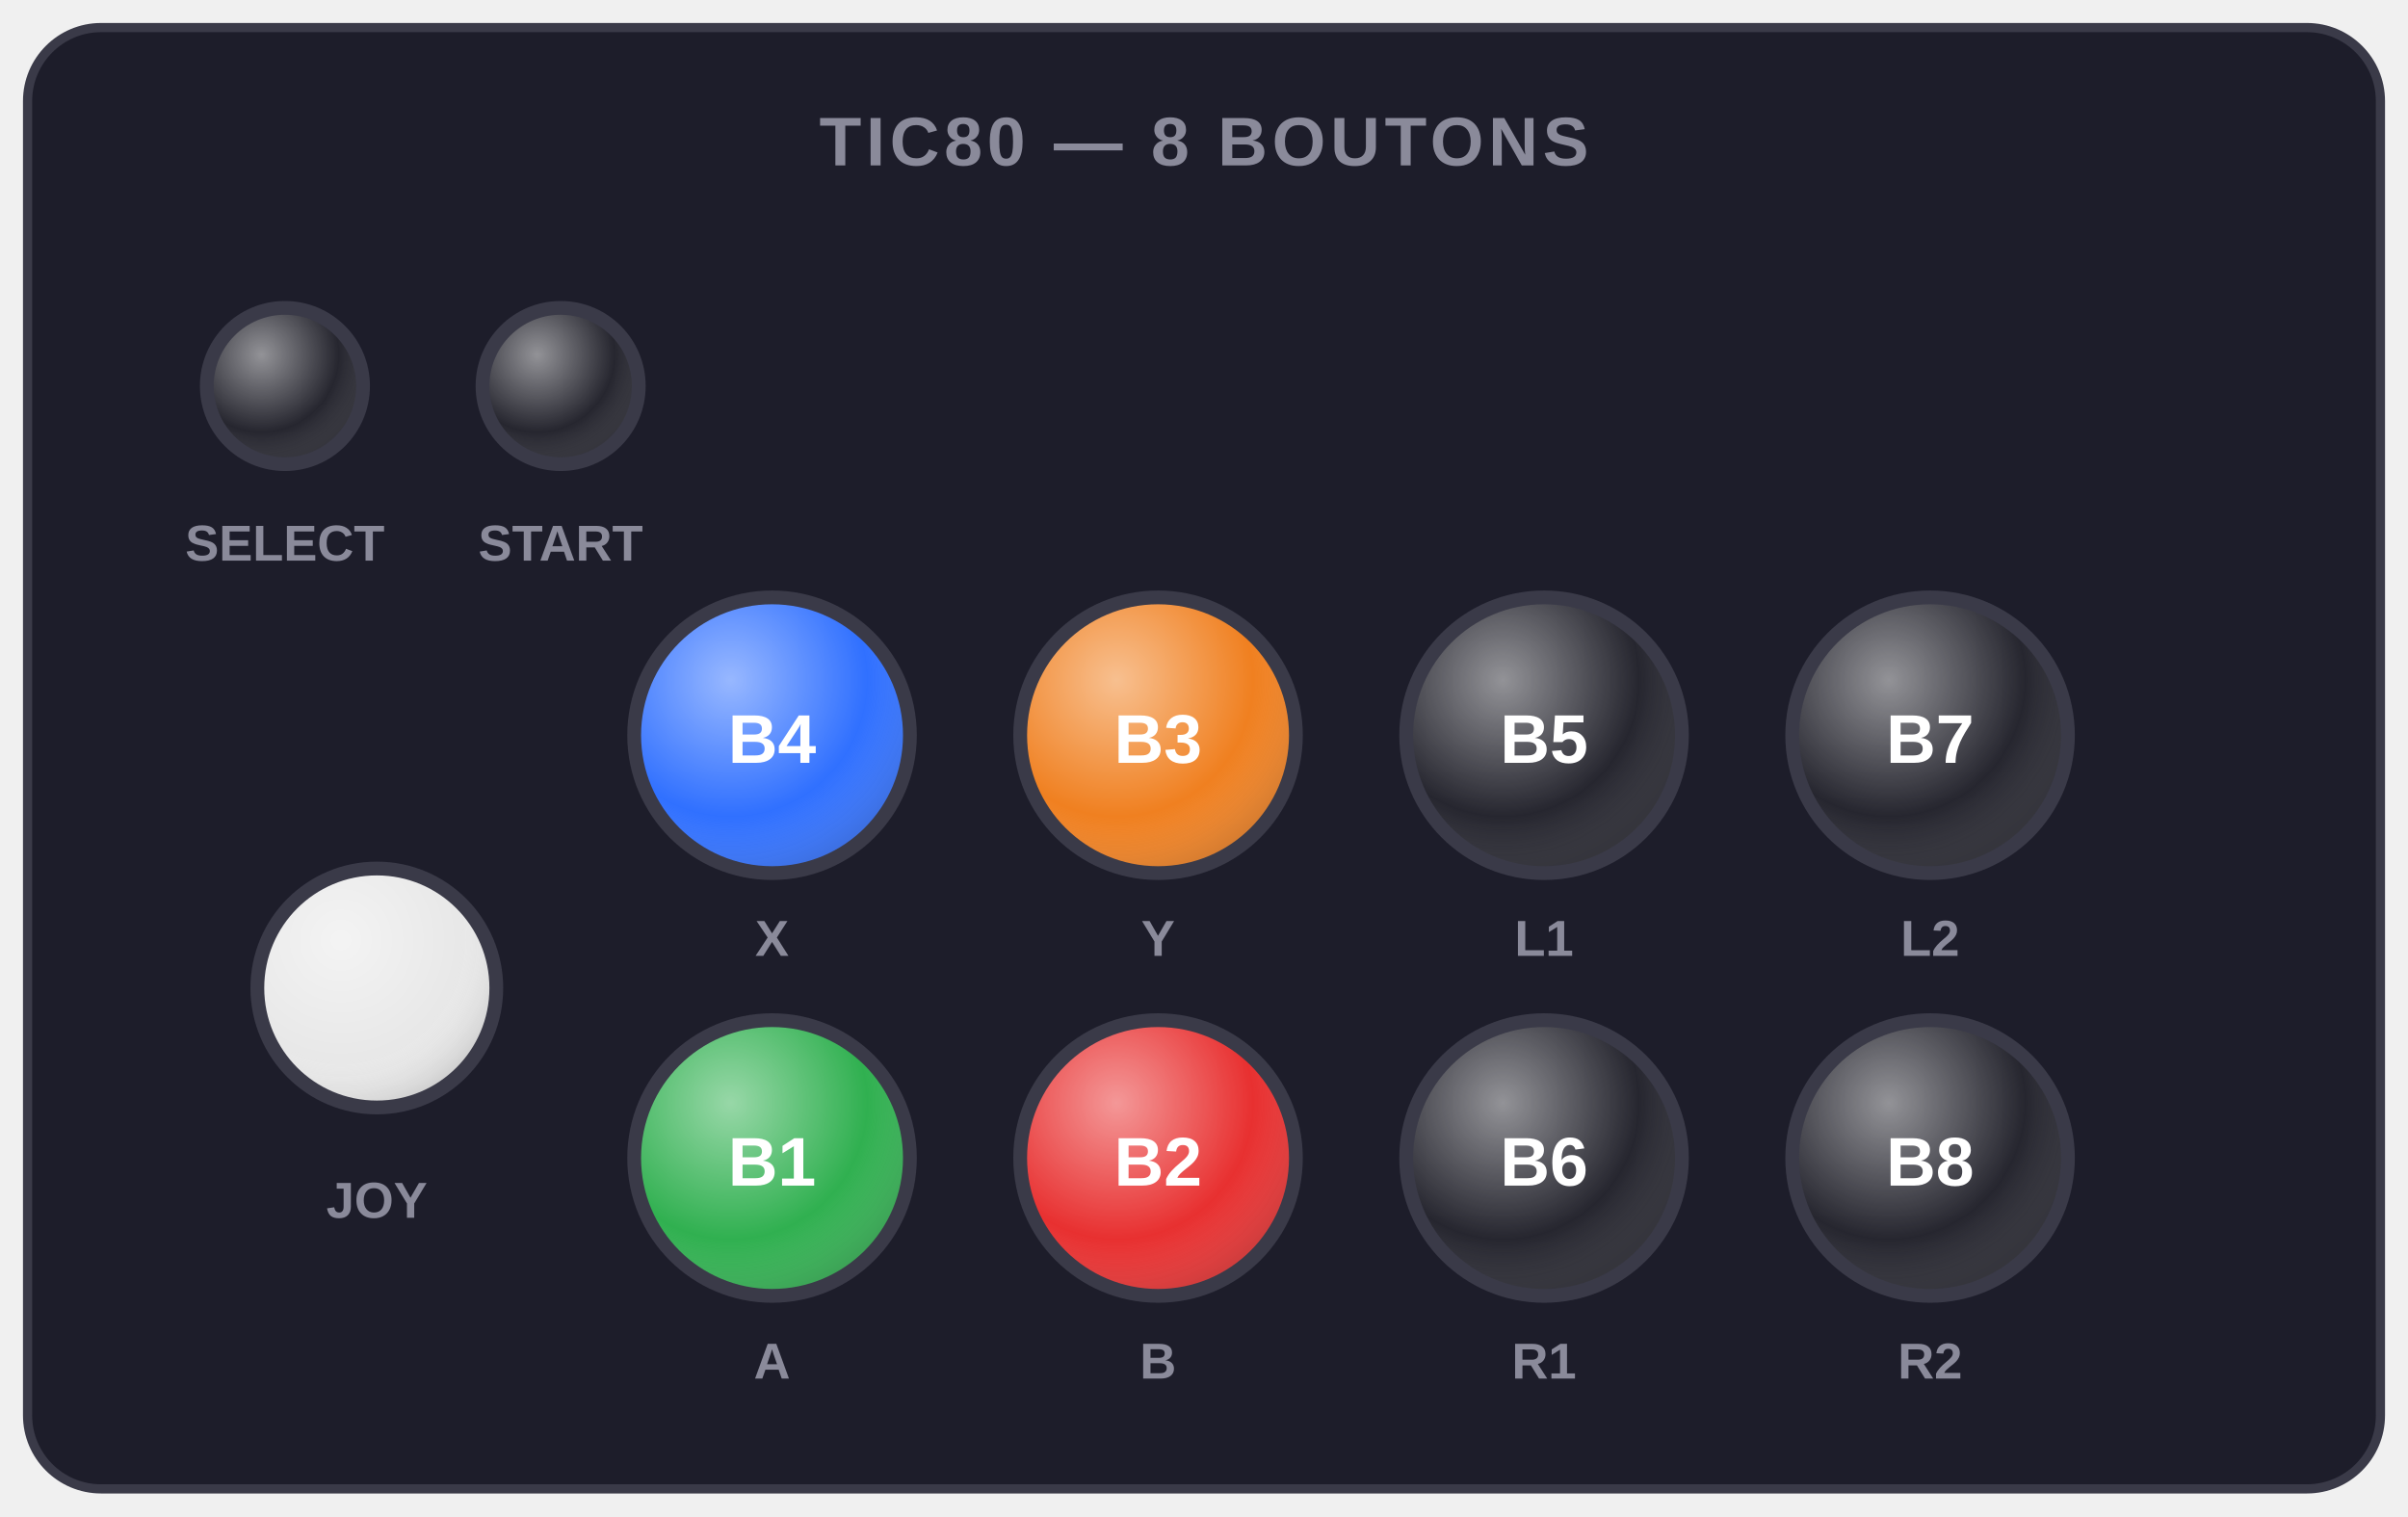
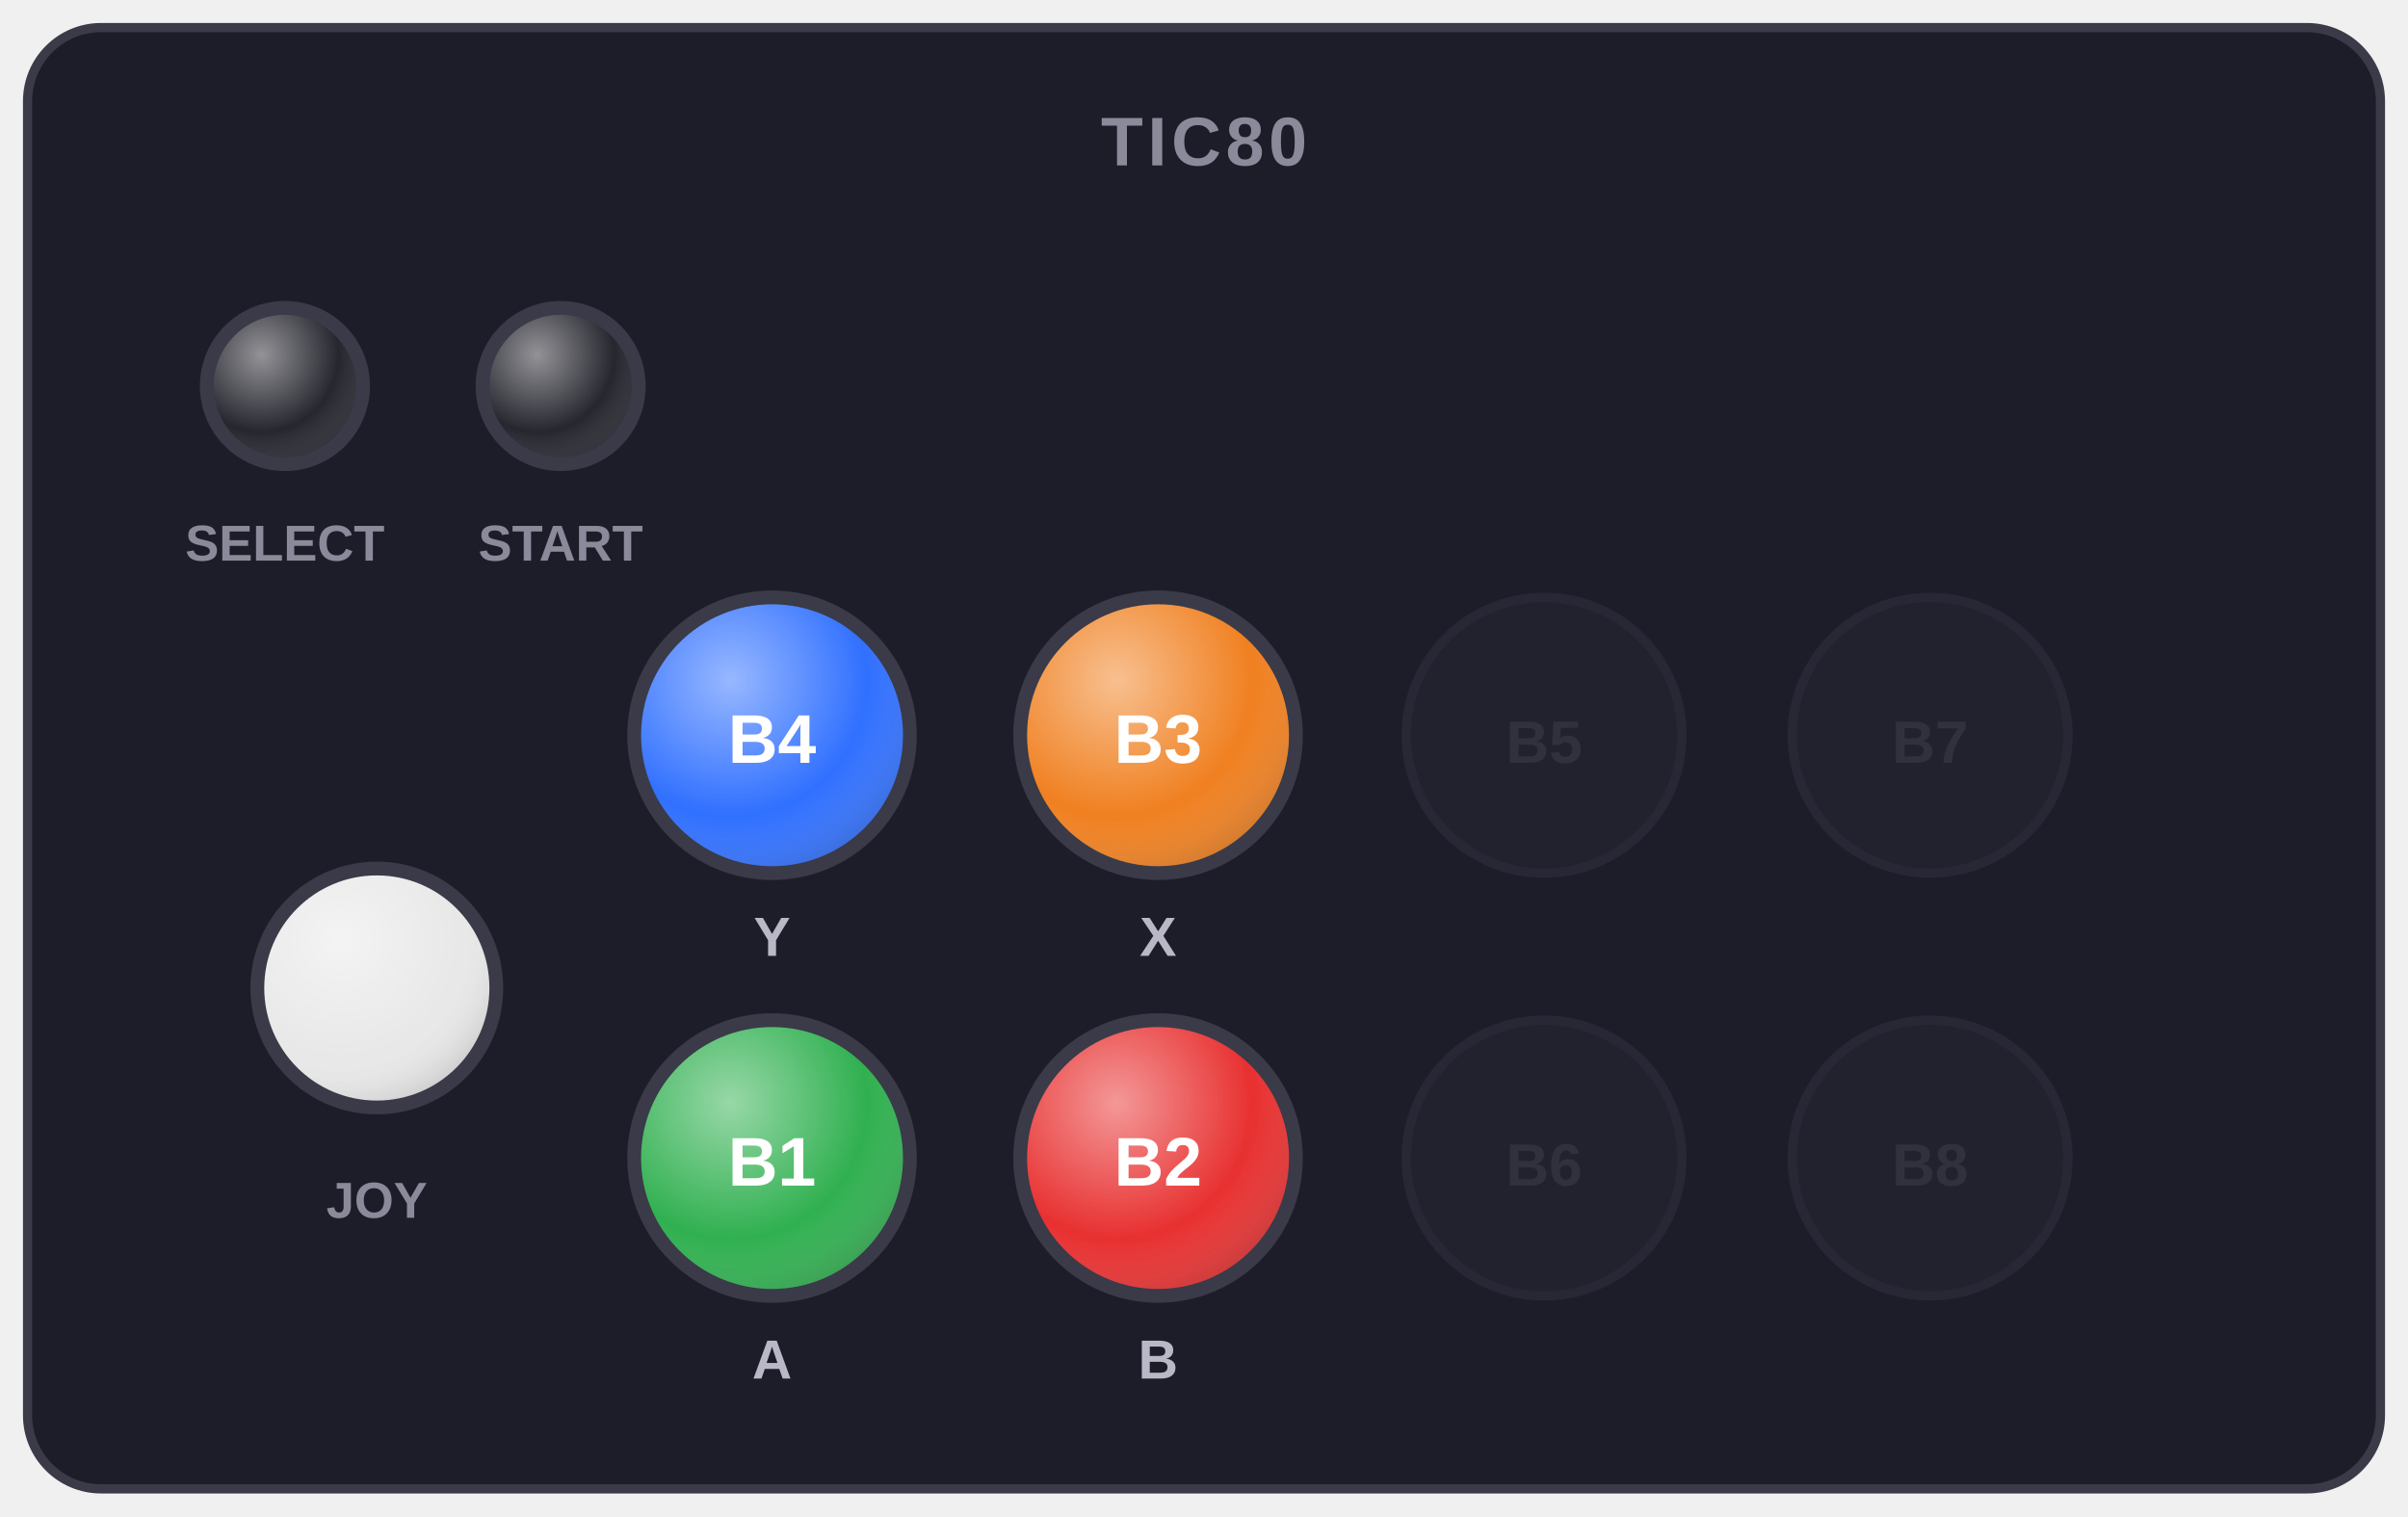
<svg xmlns="http://www.w3.org/2000/svg" viewBox="0 0 524 330" font-family="Segoe UI, Arial, sans-serif">
  <defs>
    <radialGradient id="dome" cx="0.35" cy="0.3" r="0.9">
      <stop offset="0" stop-color="#ffffff" stop-opacity="0.5" />
      <stop offset="0.55" stop-color="#ffffff" stop-opacity="0" />
      <stop offset="1" stop-color="#000000" stop-opacity="0.35" />
    </radialGradient>
  </defs>
  <rect x="6" y="6" width="512" height="318" rx="16" fill="#1d1d2a" stroke="#3a3a48" stroke-width="2" />
-   <text x="262" y="36" text-anchor="middle" fill="#8a8a9a" font-size="15" font-weight="bold" letter-spacing="1">TIC80 — 8 BOUTONS</text>
+   <text x="262" y="36" text-anchor="middle" fill="#8a8a9a" font-size="15" font-weight="bold" letter-spacing="1">TIC80</text>
  <circle cx="62" cy="84" r="17" fill="#26262f" />
  <circle cx="62" cy="84" r="17" fill="url(#dome)" />
  <circle cx="62" cy="84" r="17" fill="none" stroke="#3a3a48" stroke-width="3" />
  <text x="62" y="122" text-anchor="middle" fill="#8a8a9a" font-size="11" font-weight="bold">SELECT</text>
  <circle cx="122" cy="84" r="17" fill="#26262f" />
  <circle cx="122" cy="84" r="17" fill="url(#dome)" />
  <circle cx="122" cy="84" r="17" fill="none" stroke="#3a3a48" stroke-width="3" />
  <text x="122" y="122" text-anchor="middle" fill="#8a8a9a" font-size="11" font-weight="bold">START</text>
  <circle cx="82" cy="215" r="26" fill="#e8e8e8" />
  <circle cx="82" cy="215" r="26" fill="url(#dome)" />
  <circle cx="82" cy="215" r="26" fill="none" stroke="#3a3a48" stroke-width="3" />
  <text x="82" y="265" text-anchor="middle" fill="#8a8a9a" font-size="11" font-weight="bold">JOY</text>
  <circle cx="168" cy="160" r="30" fill="#3070ff" />
  <circle cx="168" cy="160" r="30" fill="url(#dome)" />
  <circle cx="168" cy="160" r="30" fill="none" stroke="#3a3a48" stroke-width="3" />
  <text x="168" y="166" text-anchor="middle" fill="#ffffff" font-size="15" font-weight="bold">B4</text>
-   <text x="168" y="208" text-anchor="middle" fill="#8a8a9a" font-size="11" font-weight="bold">X</text>
+   <text x="168" y="208" text-anchor="middle" fill="#b8b8c6" font-size="12" font-weight="bold">Y</text>
  <circle cx="252" cy="160" r="30" fill="#f08020" />
  <circle cx="252" cy="160" r="30" fill="url(#dome)" />
  <circle cx="252" cy="160" r="30" fill="none" stroke="#3a3a48" stroke-width="3" />
  <text x="252" y="166" text-anchor="middle" fill="#ffffff" font-size="15" font-weight="bold">B3</text>
-   <text x="252" y="208" text-anchor="middle" fill="#8a8a9a" font-size="11" font-weight="bold">Y</text>
-   <circle cx="336" cy="160" r="30" fill="#26262f" />
-   <circle cx="336" cy="160" r="30" fill="url(#dome)" />
-   <circle cx="336" cy="160" r="30" fill="none" stroke="#3a3a48" stroke-width="3" />
-   <text x="336" y="166" text-anchor="middle" fill="#ffffff" font-size="15" font-weight="bold">B5</text>
-   <text x="336" y="208" text-anchor="middle" fill="#8a8a9a" font-size="11" font-weight="bold">L1</text>
-   <circle cx="420" cy="160" r="30" fill="#26262f" />
-   <circle cx="420" cy="160" r="30" fill="url(#dome)" />
-   <circle cx="420" cy="160" r="30" fill="none" stroke="#3a3a48" stroke-width="3" />
-   <text x="420" y="166" text-anchor="middle" fill="#ffffff" font-size="15" font-weight="bold">B7</text>
-   <text x="420" y="208" text-anchor="middle" fill="#8a8a9a" font-size="11" font-weight="bold">L2</text>
+   <text x="252" y="208" text-anchor="middle" fill="#b8b8c6" font-size="12" font-weight="bold">X</text>
+   <g opacity="0.18">
+     <circle cx="336" cy="160" r="30" fill="#3a3a48" />
+     <circle cx="336" cy="160" r="30" fill="none" stroke="#55556a" stroke-width="2" />
+     <text x="336" y="166" text-anchor="middle" fill="#8a8a9a" font-size="13" font-weight="bold">B5</text>
+   </g>
+   <g opacity="0.18">
+     <circle cx="420" cy="160" r="30" fill="#3a3a48" />
+     <circle cx="420" cy="160" r="30" fill="none" stroke="#55556a" stroke-width="2" />
+     <text x="420" y="166" text-anchor="middle" fill="#8a8a9a" font-size="13" font-weight="bold">B7</text>
+   </g>
  <circle cx="168" cy="252" r="30" fill="#30b050" />
  <circle cx="168" cy="252" r="30" fill="url(#dome)" />
  <circle cx="168" cy="252" r="30" fill="none" stroke="#3a3a48" stroke-width="3" />
  <text x="168" y="258" text-anchor="middle" fill="#ffffff" font-size="15" font-weight="bold">B1</text>
-   <text x="168" y="300" text-anchor="middle" fill="#8a8a9a" font-size="11" font-weight="bold">A</text>
+   <text x="168" y="300" text-anchor="middle" fill="#b8b8c6" font-size="12" font-weight="bold">A</text>
  <circle cx="252" cy="252" r="30" fill="#e83030" />
  <circle cx="252" cy="252" r="30" fill="url(#dome)" />
  <circle cx="252" cy="252" r="30" fill="none" stroke="#3a3a48" stroke-width="3" />
  <text x="252" y="258" text-anchor="middle" fill="#ffffff" font-size="15" font-weight="bold">B2</text>
-   <text x="252" y="300" text-anchor="middle" fill="#8a8a9a" font-size="11" font-weight="bold">B</text>
-   <circle cx="336" cy="252" r="30" fill="#26262f" />
-   <circle cx="336" cy="252" r="30" fill="url(#dome)" />
-   <circle cx="336" cy="252" r="30" fill="none" stroke="#3a3a48" stroke-width="3" />
-   <text x="336" y="258" text-anchor="middle" fill="#ffffff" font-size="15" font-weight="bold">B6</text>
-   <text x="336" y="300" text-anchor="middle" fill="#8a8a9a" font-size="11" font-weight="bold">R1</text>
-   <circle cx="420" cy="252" r="30" fill="#26262f" />
-   <circle cx="420" cy="252" r="30" fill="url(#dome)" />
-   <circle cx="420" cy="252" r="30" fill="none" stroke="#3a3a48" stroke-width="3" />
-   <text x="420" y="258" text-anchor="middle" fill="#ffffff" font-size="15" font-weight="bold">B8</text>
-   <text x="420" y="300" text-anchor="middle" fill="#8a8a9a" font-size="11" font-weight="bold">R2</text>
+   <text x="252" y="300" text-anchor="middle" fill="#b8b8c6" font-size="12" font-weight="bold">B</text>
+   <g opacity="0.18">
+     <circle cx="336" cy="252" r="30" fill="#3a3a48" />
+     <circle cx="336" cy="252" r="30" fill="none" stroke="#55556a" stroke-width="2" />
+     <text x="336" y="258" text-anchor="middle" fill="#8a8a9a" font-size="13" font-weight="bold">B6</text>
+   </g>
+   <g opacity="0.18">
+     <circle cx="420" cy="252" r="30" fill="#3a3a48" />
+     <circle cx="420" cy="252" r="30" fill="none" stroke="#55556a" stroke-width="2" />
+     <text x="420" y="258" text-anchor="middle" fill="#8a8a9a" font-size="13" font-weight="bold">B8</text>
+   </g>
</svg>
